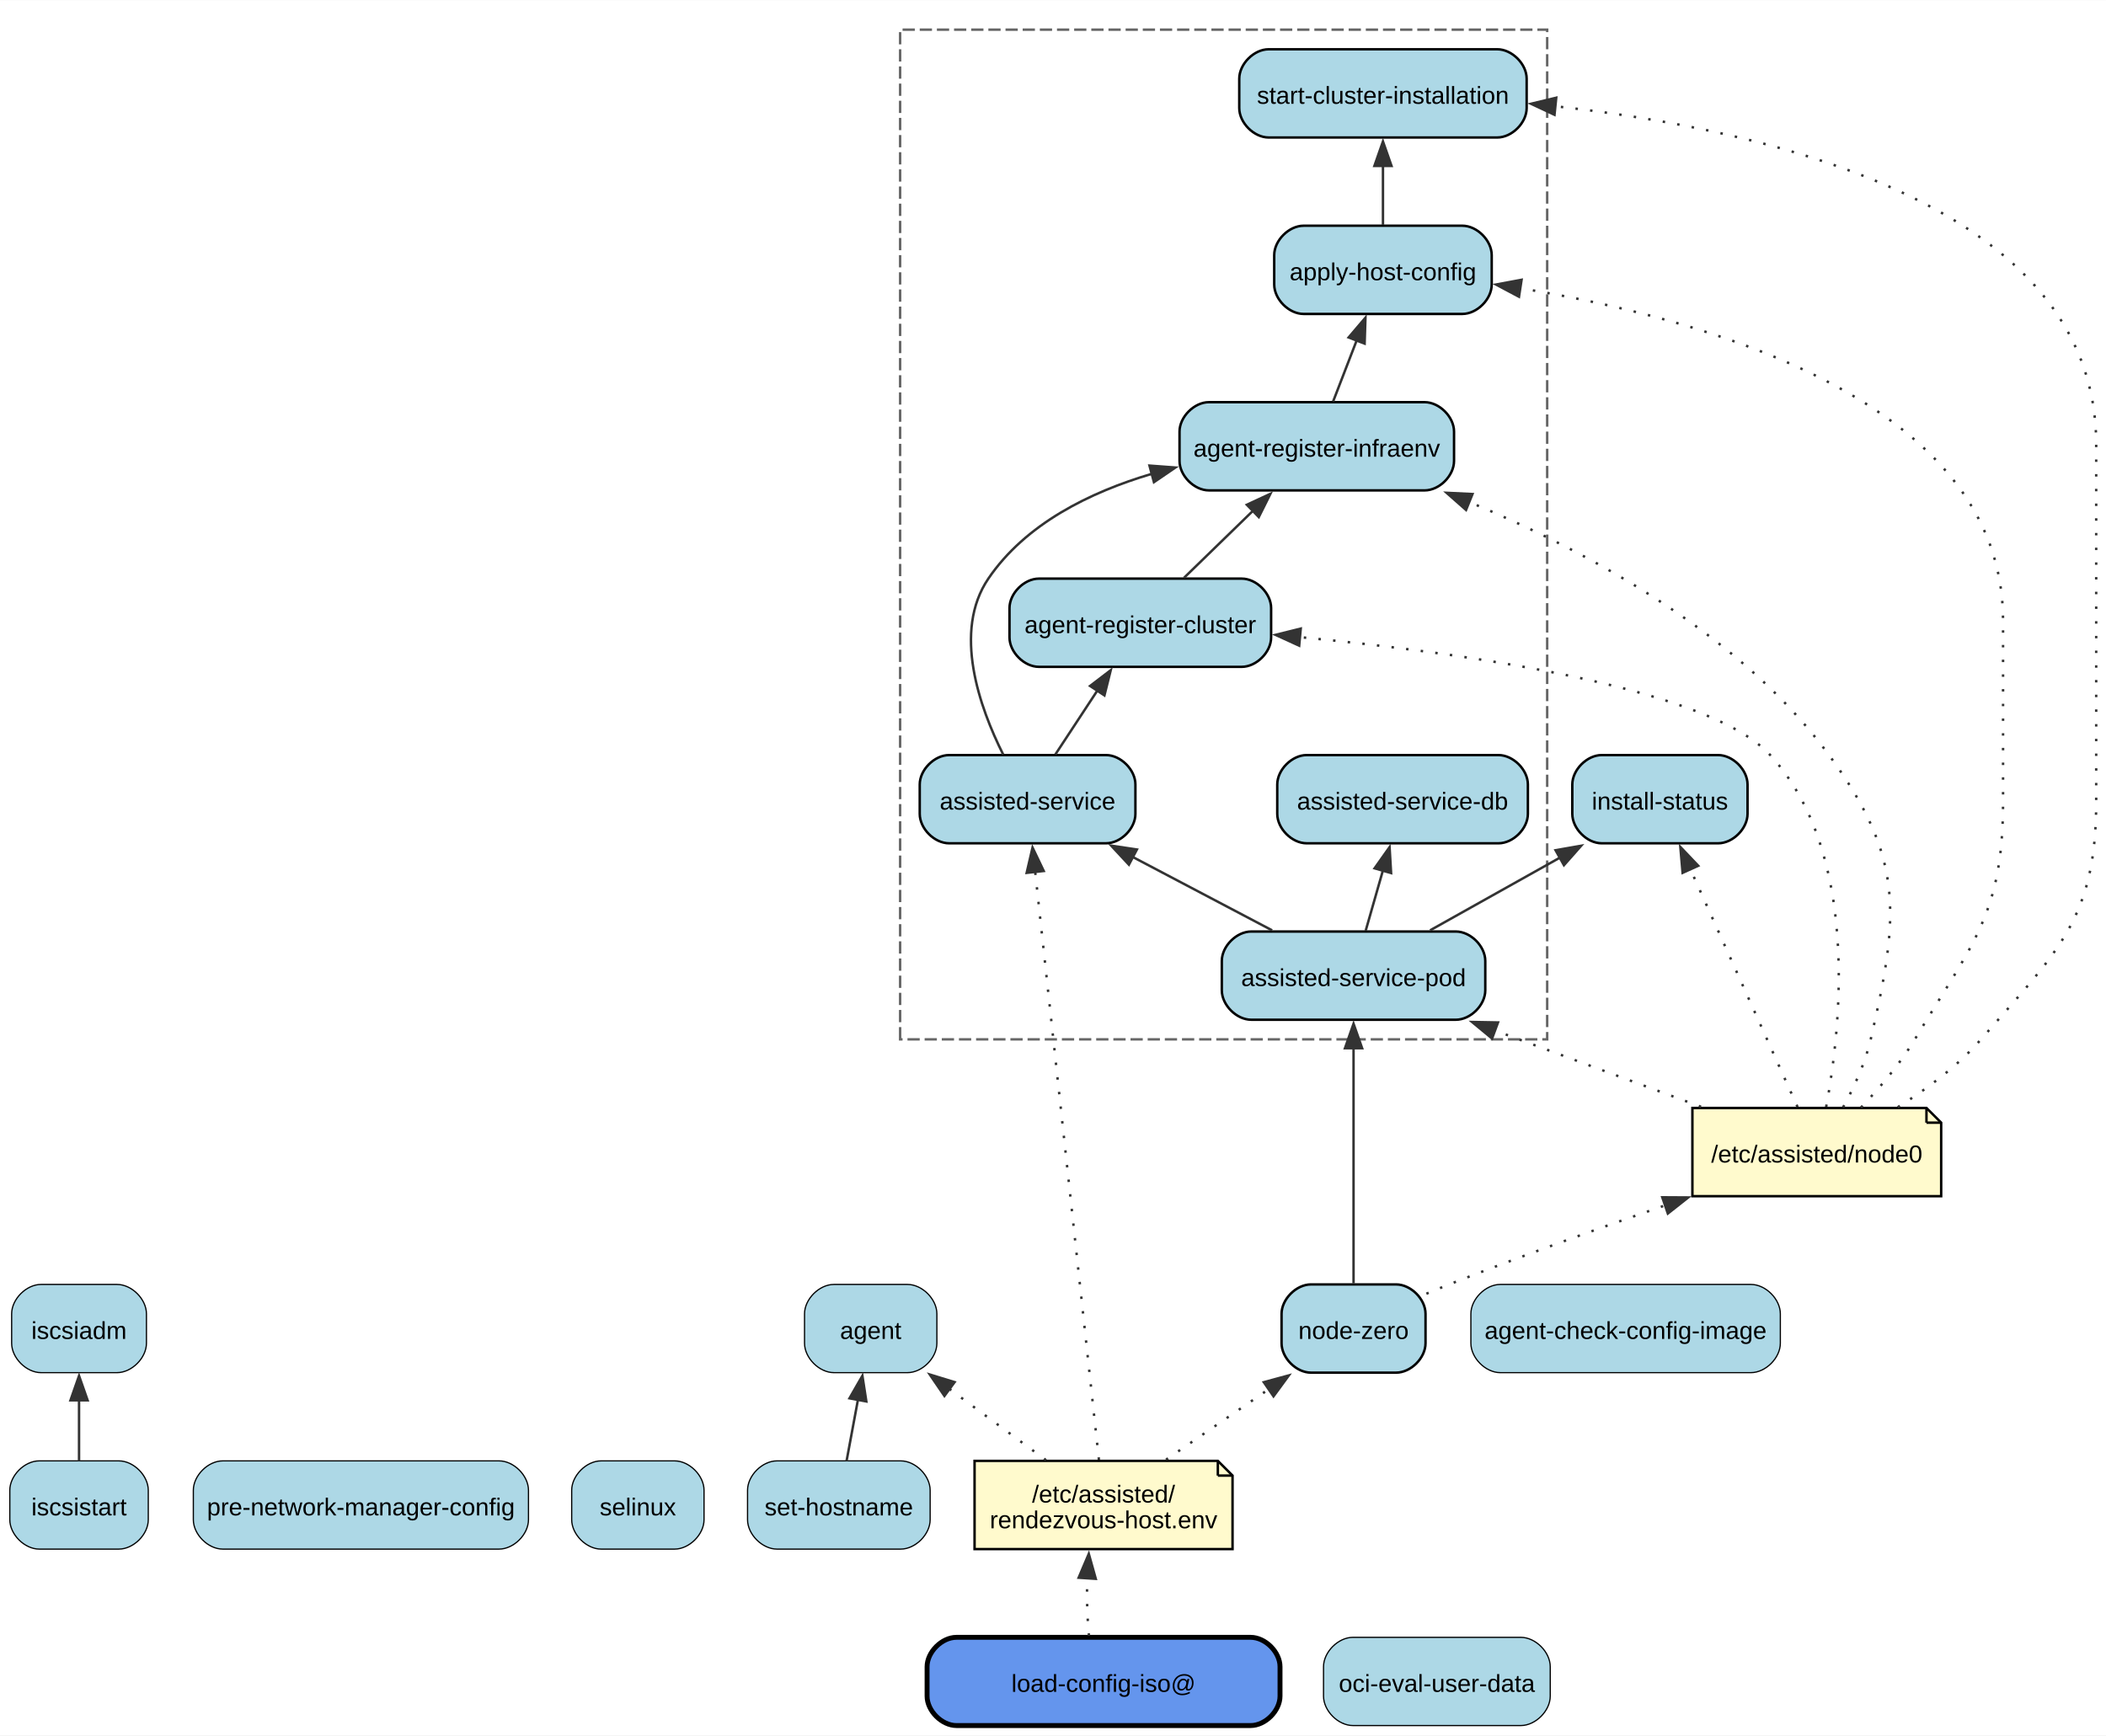
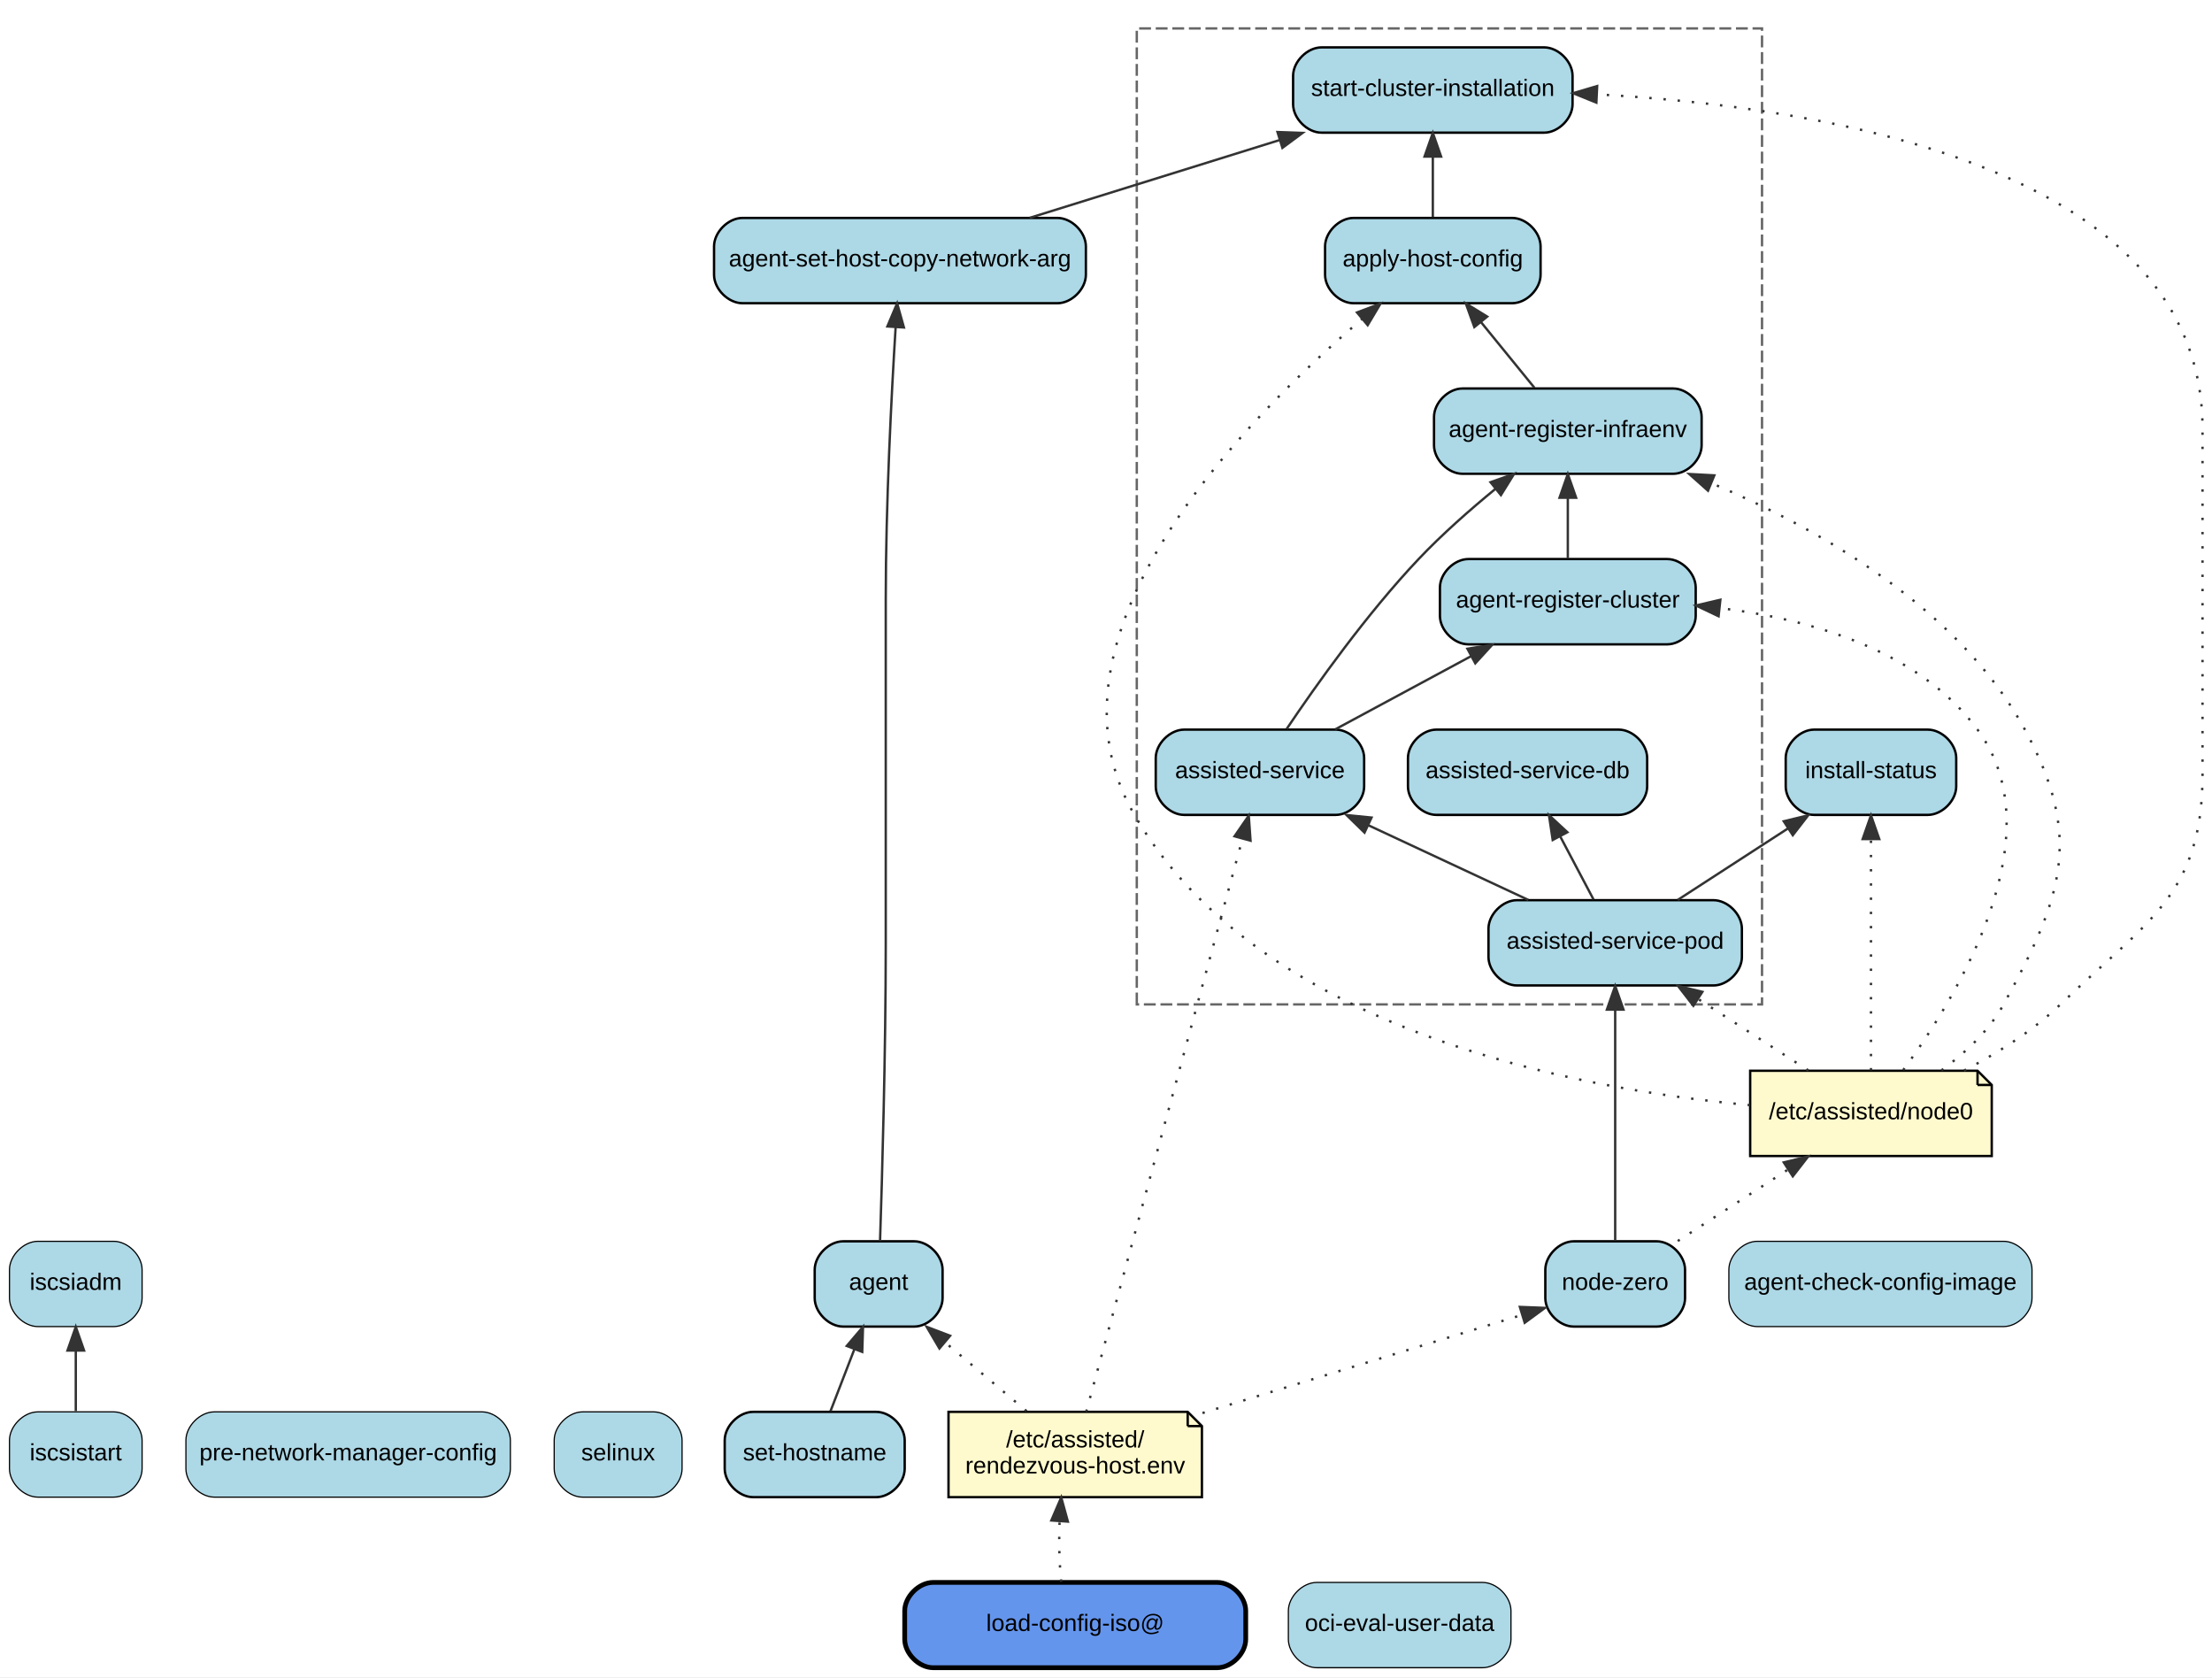
- <svg xmlns="http://www.w3.org/2000/svg" width="859pt" height="708pt" viewBox="0.00 0.00 859.25 708.00">
+ <svg xmlns="http://www.w3.org/2000/svg" width="934pt" height="708pt" viewBox="0.00 0.00 934.00 708.00">
  <g id="graph0" class="graph" transform="scale(1 1) rotate(0) translate(4 704)">
-     <polygon fill="white" stroke="none" points="-4,4 -4,-704 855.25,-704 855.25,4 -4,4" />
+     <polygon fill="white" stroke="transparent" points="-4,4 -4,-704 930,-704 930,4 -4,4" />
    <g id="clust2" class="cluster">
-       <polygon fill="none" stroke="#666666" stroke-dasharray="5,2" points="363.25,-280 363.25,-692 627.25,-692 627.25,-280 363.25,-280" />
+       <polygon fill="none" stroke="#666666" stroke-dasharray="5,2" points="476,-280 476,-692 740,-692 740,-280 476,-280" />
    </g>
    <g id="node1" class="node">
-       <path fill="#add8e6" stroke="black" stroke-width="0.5" d="M43.75,-180C43.75,-180 12.75,-180 12.75,-180 6.75,-180 0.75,-174 0.75,-168 0.75,-168 0.75,-156 0.75,-156 0.75,-150 6.75,-144 12.75,-144 12.75,-144 43.75,-144 43.75,-144 49.75,-144 55.75,-150 55.75,-156 55.75,-156 55.75,-168 55.75,-168 55.75,-174 49.75,-180 43.75,-180" />
-       <text text-anchor="middle" x="28.25" y="-157.75" font-family="Arial" font-size="10.00">iscsiadm</text>
+       <path fill="#add8e6" stroke="black" stroke-width="0.5" d="M44,-180C44,-180 12,-180 12,-180 6,-180 0,-174 0,-168 0,-168 0,-156 0,-156 0,-150 6,-144 12,-144 12,-144 44,-144 44,-144 50,-144 56,-150 56,-156 56,-156 56,-168 56,-168 56,-174 50,-180 44,-180" />
+       <text text-anchor="middle" x="28" y="-159.5" font-family="Arial" font-size="10.00">iscsiadm</text>
    </g>
    <g id="node2" class="node">
-       <path fill="#add8e6" stroke="black" stroke-width="0.5" d="M44.5,-108C44.5,-108 12,-108 12,-108 6,-108 0,-102 0,-96 0,-96 0,-84 0,-84 0,-78 6,-72 12,-72 12,-72 44.5,-72 44.5,-72 50.5,-72 56.5,-78 56.5,-84 56.5,-84 56.5,-96 56.5,-96 56.5,-102 50.5,-108 44.5,-108" />
-       <text text-anchor="middle" x="28.25" y="-85.75" font-family="Arial" font-size="10.00">iscsistart</text>
+       <path fill="#add8e6" stroke="black" stroke-width="0.5" d="M44,-108C44,-108 12,-108 12,-108 6,-108 0,-102 0,-96 0,-96 0,-84 0,-84 0,-78 6,-72 12,-72 12,-72 44,-72 44,-72 50,-72 56,-78 56,-84 56,-84 56,-96 56,-96 56,-102 50,-108 44,-108" />
+       <text text-anchor="middle" x="28" y="-87.5" font-family="Arial" font-size="10.00">iscsistart</text>
+     </g>
+     <g id="edge24" class="edge">
+       <path fill="none" stroke="#333333" d="M28,-108.3C28,-116.02 28,-125.29 28,-133.89" />
+       <polygon fill="#333333" stroke="#333333" points="24.5,-133.9 28,-143.9 31.5,-133.9 24.5,-133.9" />
+     </g>
+     <g id="node3" class="node">
+       <path fill="#add8e6" stroke="black" stroke-width="0.5" d="M199.5,-108C199.5,-108 86.5,-108 86.5,-108 80.5,-108 74.5,-102 74.5,-96 74.5,-96 74.5,-84 74.5,-84 74.5,-78 80.5,-72 86.5,-72 86.5,-72 199.5,-72 199.5,-72 205.5,-72 211.5,-78 211.5,-84 211.5,-84 211.5,-96 211.5,-96 211.5,-102 205.5,-108 199.5,-108" />
+       <text text-anchor="middle" x="143" y="-87.5" font-family="Arial" font-size="10.00">pre-network-manager-config</text>
+     </g>
+     <g id="node4" class="node">
+       <path fill="#add8e6" stroke="black" stroke-width="0.5" d="M272,-108C272,-108 242,-108 242,-108 236,-108 230,-102 230,-96 230,-96 230,-84 230,-84 230,-78 236,-72 242,-72 242,-72 272,-72 272,-72 278,-72 284,-78 284,-84 284,-84 284,-96 284,-96 284,-102 278,-108 272,-108" />
+       <text text-anchor="middle" x="257" y="-87.5" font-family="Arial" font-size="10.00">selinux</text>
+     </g>
+     <g id="node5" class="node">
+       <path fill="#add8e6" stroke="black" d="M366,-108C366,-108 314,-108 314,-108 308,-108 302,-102 302,-96 302,-96 302,-84 302,-84 302,-78 308,-72 314,-72 314,-72 366,-72 366,-72 372,-72 378,-78 378,-84 378,-84 378,-96 378,-96 378,-102 372,-108 366,-108" />
+       <text text-anchor="middle" x="340" y="-87.5" font-family="Arial" font-size="10.00">set-hostname</text>
+     </g>
+     <g id="node10" class="node">
+       <path fill="#add8e6" stroke="black" d="M382,-180C382,-180 352,-180 352,-180 346,-180 340,-174 340,-168 340,-168 340,-156 340,-156 340,-150 346,-144 352,-144 352,-144 382,-144 382,-144 388,-144 394,-150 394,-156 394,-156 394,-168 394,-168 394,-174 388,-180 382,-180" />
+       <text text-anchor="middle" x="367" y="-159.5" font-family="Arial" font-size="10.00">agent</text>
+     </g>
+     <g id="edge15" class="edge">
+       <path fill="none" stroke="#333333" d="M346.67,-108.3C349.71,-116.19 353.38,-125.7 356.76,-134.45" />
+       <polygon fill="#333333" stroke="#333333" points="353.54,-135.83 360.4,-143.9 360.07,-133.31 353.54,-135.83" />
+     </g>
+     <g id="node6" class="node">
+       <polygon fill="#fffacd" stroke="black" points="831,-252 735,-252 735,-216 837,-216 837,-246 831,-252" />
+       <polyline fill="none" stroke="black" points="831,-252 831,-246 " />
+       <polyline fill="none" stroke="black" points="837,-246 831,-246 " />
+       <text text-anchor="middle" x="786" y="-231.5" font-family="Arial" font-size="10.00">/etc/assisted/node0</text>
+     </g>
+     <g id="node11" class="node">
+       <path fill="#add8e6" stroke="black" d="M810,-396C810,-396 762,-396 762,-396 756,-396 750,-390 750,-384 750,-384 750,-372 750,-372 750,-366 756,-360 762,-360 762,-360 810,-360 810,-360 816,-360 822,-366 822,-372 822,-372 822,-384 822,-384 822,-390 816,-396 810,-396" />
+       <text text-anchor="middle" x="786" y="-375.5" font-family="Arial" font-size="10.00">install-status</text>
+     </g>
+     <g id="edge23" class="edge">
+       <path fill="none" stroke="#333333" stroke-dasharray="1,5" d="M786,-252.13C786,-276.33 786,-320.79 786,-349.61" />
+       <polygon fill="#333333" stroke="#333333" points="782.5,-349.81 786,-359.81 789.5,-349.81 782.5,-349.81" />
+     </g>
+     <g id="node15" class="node">
+       <path fill="#add8e6" stroke="black" d="M719.5,-324C719.5,-324 636.5,-324 636.5,-324 630.5,-324 624.5,-318 624.5,-312 624.5,-312 624.5,-300 624.5,-300 624.5,-294 630.5,-288 636.5,-288 636.5,-288 719.5,-288 719.5,-288 725.5,-288 731.5,-294 731.5,-300 731.5,-300 731.5,-312 731.5,-312 731.5,-318 725.5,-324 719.5,-324" />
+       <text text-anchor="middle" x="678" y="-303.5" font-family="Arial" font-size="10.00">assisted-service-pod</text>
+     </g>
+     <g id="edge21" class="edge">
+       <path fill="none" stroke="#333333" stroke-dasharray="1,5" d="M759.58,-252.12C745.59,-261.19 728.22,-272.45 713.11,-282.24" />
+       <polygon fill="#333333" stroke="#333333" points="711.01,-279.43 704.52,-287.81 714.82,-285.31 711.01,-279.43" />
+     </g>
+     <g id="node16" class="node">
+       <path fill="#add8e6" stroke="black" d="M700,-468C700,-468 616,-468 616,-468 610,-468 604,-462 604,-456 604,-456 604,-444 604,-444 604,-438 610,-432 616,-432 616,-432 700,-432 700,-432 706,-432 712,-438 712,-444 712,-444 712,-456 712,-456 712,-462 706,-468 700,-468" />
+       <text text-anchor="middle" x="658" y="-447.5" font-family="Arial" font-size="10.00">agent-register-cluster</text>
+     </g>
+     <g id="edge9" class="edge">
+       <path fill="none" stroke="#333333" stroke-dasharray="1,5" d="M799.6,-252.25C822.69,-283.75 863.96,-351.43 831,-396 806.14,-429.62 760.36,-442.61 722.14,-447.33" />
+       <polygon fill="#333333" stroke="#333333" points="721.66,-443.86 712.09,-448.4 722.41,-450.82 721.66,-443.86" />
+     </g>
+     <g id="node17" class="node">
+       <path fill="#add8e6" stroke="black" d="M702.5,-540C702.5,-540 613.5,-540 613.5,-540 607.5,-540 601.5,-534 601.5,-528 601.5,-528 601.5,-516 601.5,-516 601.5,-510 607.5,-504 613.5,-504 613.5,-504 702.5,-504 702.5,-504 708.5,-504 714.5,-510 714.5,-516 714.5,-516 714.5,-528 714.5,-528 714.5,-534 708.5,-540 702.5,-540" />
+       <text text-anchor="middle" x="658" y="-519.5" font-family="Arial" font-size="10.00">agent-register-infraenv</text>
+     </g>
+     <g id="edge12" class="edge">
+       <path fill="none" stroke="#333333" stroke-dasharray="1,5" d="M815.76,-252.16C825.73,-259.45 835.87,-268.85 842,-280 866.93,-325.31 875.7,-350.57 851,-396 823.14,-447.24 764.21,-480.71 718.76,-500" />
+       <polygon fill="#333333" stroke="#333333" points="717.19,-496.86 709.28,-503.9 719.86,-503.33 717.19,-496.86" />
+     </g>
+     <g id="node18" class="node">
+       <path fill="#add8e6" stroke="black" d="M634.5,-612C634.5,-612 567.5,-612 567.5,-612 561.5,-612 555.5,-606 555.5,-600 555.5,-600 555.5,-588 555.5,-588 555.5,-582 561.5,-576 567.5,-576 567.5,-576 634.5,-576 634.5,-576 640.5,-576 646.5,-582 646.5,-588 646.5,-588 646.5,-600 646.5,-600 646.5,-606 640.5,-612 634.5,-612" />
+       <text text-anchor="middle" x="601" y="-591.5" font-family="Arial" font-size="10.00">apply-host-config</text>
+     </g>
+     <g id="edge17" class="edge">
+       <path fill="none" stroke="#333333" stroke-dasharray="1,5" d="M734.9,-237.49C661.16,-244.25 527.93,-269.11 475,-360 431.15,-435.29 521.21,-526.75 571,-569.21" />
+       <polygon fill="#333333" stroke="#333333" points="568.99,-572.1 578.91,-575.84 573.49,-566.73 568.99,-572.1" />
+     </g>
+     <g id="node21" class="node">
+       <path fill="#add8e6" stroke="black" d="M648,-684C648,-684 554,-684 554,-684 548,-684 542,-678 542,-672 542,-672 542,-660 542,-660 542,-654 548,-648 554,-648 554,-648 648,-648 648,-648 654,-648 660,-654 660,-660 660,-660 660,-672 660,-672 660,-678 654,-684 648,-684" />
+       <text text-anchor="middle" x="601" y="-663.5" font-family="Arial" font-size="10.00">start-cluster-installation</text>
+     </g>
+     <g id="edge26" class="edge">
+       <path fill="none" stroke="#333333" stroke-dasharray="1,5" d="M825.29,-252.05C839.19,-259.32 854.27,-268.75 866,-280 902.58,-315.09 926,-326.31 926,-377 926,-377 926,-377 926,-523 926,-633.65 765.86,-658.93 670.4,-664.16" />
+       <polygon fill="#333333" stroke="#333333" points="670.05,-660.68 660.23,-664.66 670.39,-667.67 670.05,-660.68" />
+     </g>
+     <g id="node7" class="node">
+       <polygon fill="#fffacd" stroke="black" points="497.5,-108 396.5,-108 396.5,-72 503.5,-72 503.5,-102 497.5,-108" />
+       <polyline fill="none" stroke="black" points="497.5,-108 497.5,-102 " />
+       <polyline fill="none" stroke="black" points="503.5,-102 497.5,-102 " />
+       <text text-anchor="middle" x="450" y="-93" font-family="Arial" font-size="10.00">/etc/assisted/</text>
+       <text text-anchor="middle" x="450" y="-82" font-family="Arial" font-size="10.00">rendezvous-host.env</text>
+     </g>
+     <g id="edge4" class="edge">
+       <path fill="none" stroke="#333333" stroke-dasharray="1,5" d="M429.48,-108.3C419.13,-117.03 406.41,-127.76 395.16,-137.25" />
+       <polygon fill="#333333" stroke="#333333" points="392.67,-134.77 387.28,-143.9 397.18,-140.12 392.67,-134.77" />
+     </g>
+     <g id="node13" class="node">
+       <path fill="#add8e6" stroke="black" d="M695.5,-180C695.5,-180 660.5,-180 660.5,-180 654.5,-180 648.5,-174 648.5,-168 648.5,-168 648.5,-156 648.5,-156 648.5,-150 654.5,-144 660.5,-144 660.5,-144 695.5,-144 695.5,-144 701.5,-144 707.5,-150 707.5,-156 707.5,-156 707.5,-168 707.5,-168 707.5,-174 701.5,-180 695.5,-180" />
+       <text text-anchor="middle" x="678" y="-159.5" font-family="Arial" font-size="10.00">node-zero</text>
+     </g>
+     <g id="edge6" class="edge">
+       <path fill="none" stroke="#333333" stroke-dasharray="1,5" d="M503.74,-107.5C545.02,-120.17 601.09,-137.39 638.35,-148.83" />
+       <polygon fill="#333333" stroke="#333333" points="637.75,-152.3 648.34,-151.89 639.8,-145.61 637.75,-152.3" />
+     </g>
+     <g id="node20" class="node">
+       <path fill="#add8e6" stroke="black" d="M560,-396C560,-396 496,-396 496,-396 490,-396 484,-390 484,-384 484,-384 484,-372 484,-372 484,-366 490,-360 496,-360 496,-360 560,-360 560,-360 566,-360 572,-366 572,-372 572,-372 572,-384 572,-384 572,-390 566,-396 560,-396" />
+       <text text-anchor="middle" x="528" y="-375.5" font-family="Arial" font-size="10.00">assisted-service</text>
+     </g>
+     <g id="edge5" class="edge">
+       <path fill="none" stroke="#333333" stroke-dasharray="1,5" d="M454.65,-108.03C467.67,-155.81 504.65,-291.38 520.56,-349.73" />
+       <polygon fill="#333333" stroke="#333333" points="517.27,-350.97 523.28,-359.69 524.03,-349.12 517.27,-350.97" />
+     </g>
+     <g id="node8" class="node">
+       <path fill="#add8e6" stroke="black" stroke-width="0.5" d="M842,-180C842,-180 738,-180 738,-180 732,-180 726,-174 726,-168 726,-168 726,-156 726,-156 726,-150 732,-144 738,-144 738,-144 842,-144 842,-144 848,-144 854,-150 854,-156 854,-156 854,-168 854,-168 854,-174 848,-180 842,-180" />
+       <text text-anchor="middle" x="790" y="-159.5" font-family="Arial" font-size="10.00">agent-check-config-image</text>
+     </g>
+     <g id="node9" class="node">
+       <path fill="#add8e6" stroke="black" d="M442.5,-612C442.5,-612 309.5,-612 309.5,-612 303.5,-612 297.5,-606 297.5,-600 297.5,-600 297.5,-588 297.5,-588 297.5,-582 303.5,-576 309.5,-576 309.5,-576 442.5,-576 442.5,-576 448.5,-576 454.5,-582 454.5,-588 454.5,-588 454.5,-600 454.5,-600 454.5,-606 448.5,-612 442.5,-612" />
+       <text text-anchor="middle" x="376" y="-591.5" font-family="Arial" font-size="10.00">agent-set-host-copy-network-arg</text>
+     </g>
+     <g id="edge14" class="edge">
+       <path fill="none" stroke="#333333" d="M430.75,-612.03C462.6,-621.94 502.92,-634.49 536.33,-644.88" />
+       <polygon fill="#333333" stroke="#333333" points="535.41,-648.26 546,-647.89 537.49,-641.58 535.41,-648.26" />
+     </g>
+     <g id="edge13" class="edge">
+       <path fill="none" stroke="#333333" d="M367.59,-180.05C368.47,-206.7 370,-259.88 370,-305 370,-305 370,-305 370,-451 370,-491.04 372.41,-537.37 374.18,-565.93" />
+       <polygon fill="#333333" stroke="#333333" points="370.69,-566.2 374.81,-575.96 377.67,-565.76 370.69,-566.2" />
+     </g>
+     <g id="node12" class="node">
+       <path fill="#6495ed" stroke="black" stroke-width="2" d="M510,-36C510,-36 390,-36 390,-36 384,-36 378,-30 378,-24 378,-24 378,-12 378,-12 378,-6 384,0 390,0 390,0 510,0 510,0 516,0 522,-6 522,-12 522,-12 522,-24 522,-24 522,-30 516,-36 510,-36" />
+       <text text-anchor="middle" x="450" y="-15.5" font-family="Arial" font-size="10.00">load-config-iso@</text>
+     </g>
+     <g id="edge3" class="edge">
+       <path fill="none" stroke="#333333" stroke-dasharray="1,5" d="M444.08,-36.3C443.29,-44.02 443.06,-53.29 443.4,-61.89" />
+       <polygon fill="#333333" stroke="#333333" points="439.92,-62.16 444.1,-71.9 446.9,-61.68 439.92,-62.16" />
+     </g>
+     <g id="edge7" class="edge">
+       <path fill="none" stroke="#333333" stroke-dasharray="1,5" d="M704.42,-180.12C718.41,-189.19 735.78,-200.45 750.89,-210.24" />
+       <polygon fill="#333333" stroke="#333333" points="749.18,-213.31 759.48,-215.81 752.99,-207.43 749.18,-213.31" />
+     </g>
+     <g id="edge19" class="edge">
+       <path fill="none" stroke="#333333" d="M678,-180.13C678,-204.33 678,-248.79 678,-277.61" />
+       <polygon fill="#333333" stroke="#333333" points="674.5,-277.81 678,-287.81 681.5,-277.81 674.5,-277.81" />
+     </g>
+     <g id="node14" class="node">
+       <path fill="#add8e6" stroke="black" stroke-width="0.5" d="M622,-36C622,-36 552,-36 552,-36 546,-36 540,-30 540,-24 540,-24 540,-12 540,-12 540,-6 546,0 552,0 552,0 622,0 622,0 628,0 634,-6 634,-12 634,-12 634,-24 634,-24 634,-30 628,-36 622,-36" />
+       <text text-anchor="middle" x="587" y="-15.5" font-family="Arial" font-size="10.00">oci-eval-user-data</text>
    </g>
    <g id="edge22" class="edge">
-       <path fill="none" stroke="#333333" d="M28.25,-107.95C28.25,-115.43 28.25,-124.42 28.25,-132.86" />
-       <polygon fill="#333333" stroke="#333333" points="24.75,-132.7 28.25,-142.7 31.75,-132.7 24.75,-132.7" />
-     </g>
-     <g id="node3" class="node">
-       <path fill="#add8e6" stroke="black" stroke-width="0.5" d="M199.62,-108C199.62,-108 86.87,-108 86.87,-108 80.88,-108 74.88,-102 74.88,-96 74.88,-96 74.88,-84 74.88,-84 74.88,-78 80.88,-72 86.88,-72 86.88,-72 199.62,-72 199.62,-72 205.62,-72 211.62,-78 211.62,-84 211.62,-84 211.62,-96 211.62,-96 211.62,-102 205.62,-108 199.62,-108" />
-       <text text-anchor="middle" x="143.25" y="-85.75" font-family="Arial" font-size="10.00">pre-network-manager-config</text>
-     </g>
-     <g id="node4" class="node">
-       <path fill="#add8e6" stroke="black" stroke-width="0.5" d="M271.25,-108C271.25,-108 241.25,-108 241.25,-108 235.25,-108 229.25,-102 229.25,-96 229.25,-96 229.25,-84 229.25,-84 229.25,-78 235.25,-72 241.25,-72 241.25,-72 271.25,-72 271.25,-72 277.25,-72 283.25,-78 283.25,-84 283.25,-84 283.25,-96 283.25,-96 283.25,-102 277.25,-108 271.25,-108" />
-       <text text-anchor="middle" x="256.25" y="-85.75" font-family="Arial" font-size="10.00">selinux</text>
-     </g>
-     <g id="node5" class="node">
-       <path fill="#add8e6" stroke="black" stroke-width="0.5" d="M363.5,-108C363.5,-108 313,-108 313,-108 307,-108 301,-102 301,-96 301,-96 301,-84 301,-84 301,-78 307,-72 313,-72 313,-72 363.5,-72 363.5,-72 369.5,-72 375.5,-78 375.5,-84 375.5,-84 375.5,-96 375.5,-96 375.5,-102 369.5,-108 363.5,-108" />
-       <text text-anchor="middle" x="338.25" y="-85.75" font-family="Arial" font-size="10.00">set-hostname</text>
-     </g>
-     <g id="node9" class="node">
-       <path fill="#add8e6" stroke="black" stroke-width="0.5" d="M366.25,-180C366.25,-180 336.25,-180 336.25,-180 330.25,-180 324.25,-174 324.25,-168 324.25,-168 324.25,-156 324.25,-156 324.25,-150 330.25,-144 336.25,-144 336.25,-144 366.25,-144 366.25,-144 372.25,-144 378.25,-150 378.25,-156 378.25,-156 378.25,-168 378.25,-168 378.25,-174 372.25,-180 366.25,-180" />
-       <text text-anchor="middle" x="351.25" y="-157.75" font-family="Arial" font-size="10.00">agent</text>
-     </g>
-     <g id="edge13" class="edge">
-       <path fill="none" stroke="#333333" d="M341.4,-107.95C342.8,-115.51 344.5,-124.63 346.08,-133.15" />
-       <polygon fill="#333333" stroke="#333333" points="342.59,-133.53 347.86,-142.72 349.47,-132.25 342.59,-133.53" />
-     </g>
-     <g id="node6" class="node">
-       <polygon fill="#fffacd" stroke="black" points="782,-252 686.5,-252 686.5,-216 788,-216 788,-246 782,-252" />
-       <polyline fill="none" stroke="black" points="782,-252 782,-246" />
-       <polyline fill="none" stroke="black" points="788,-246 782,-246" />
-       <text text-anchor="middle" x="737.25" y="-229.75" font-family="Arial" font-size="10.00">/etc/assisted/node0</text>
-     </g>
-     <g id="node10" class="node">
-       <path fill="#add8e6" stroke="black" d="M697,-396C697,-396 649.5,-396 649.5,-396 643.5,-396 637.5,-390 637.5,-384 637.5,-384 637.5,-372 637.5,-372 637.5,-366 643.5,-360 649.5,-360 649.5,-360 697,-360 697,-360 703,-360 709,-366 709,-372 709,-372 709,-384 709,-384 709,-390 703,-396 697,-396" />
-       <text text-anchor="middle" x="673.25" y="-373.75" font-family="Arial" font-size="10.00">install-status</text>
-     </g>
-     <g id="edge21" class="edge">
-       <path fill="none" stroke="#333333" stroke-dasharray="1,5" d="M729.4,-252.41C718.45,-276.71 698.48,-321.03 685.54,-349.73" />
-       <polygon fill="#333333" stroke="#333333" points="682.5,-347.95 681.58,-358.51 688.88,-350.83 682.5,-347.95" />
-     </g>
-     <g id="node14" class="node">
-       <path fill="#add8e6" stroke="black" d="M590,-324C590,-324 506.5,-324 506.5,-324 500.5,-324 494.5,-318 494.5,-312 494.5,-312 494.5,-300 494.5,-300 494.5,-294 500.5,-288 506.5,-288 506.5,-288 590,-288 590,-288 596,-288 602,-294 602,-300 602,-300 602,-312 602,-312 602,-318 596,-324 590,-324" />
-       <text text-anchor="middle" x="548.25" y="-301.75" font-family="Arial" font-size="10.00">assisted-service-pod</text>
-     </g>
-     <g id="edge19" class="edge">
-       <path fill="none" stroke="#333333" stroke-dasharray="1,5" d="M690.04,-252.48C664.47,-261.96 632.66,-273.74 605.65,-283.74" />
-       <polygon fill="#333333" stroke="#333333" points="604.76,-280.34 596.6,-287.09 607.19,-286.9 604.76,-280.34" />
-     </g>
-     <g id="node15" class="node">
-       <path fill="#add8e6" stroke="black" d="M502.62,-468C502.62,-468 419.88,-468 419.88,-468 413.88,-468 407.88,-462 407.88,-456 407.88,-456 407.88,-444 407.88,-444 407.88,-438 413.88,-432 419.88,-432 419.88,-432 502.62,-432 502.62,-432 508.62,-432 514.62,-438 514.62,-444 514.62,-444 514.62,-456 514.62,-456 514.62,-462 508.62,-468 502.62,-468" />
-       <text text-anchor="middle" x="461.25" y="-445.75" font-family="Arial" font-size="10.00">agent-register-cluster</text>
-     </g>
-     <g id="edge9" class="edge">
-       <path fill="none" stroke="#333333" stroke-dasharray="1,5" d="M741.08,-252.43C747.17,-285.16 754.88,-356.08 718.25,-396 692.88,-423.65 593.76,-437.66 526.3,-444.13" />
-       <polygon fill="#333333" stroke="#333333" points="526.07,-440.64 516.43,-445.05 526.71,-447.61 526.07,-440.64" />
-     </g>
-     <g id="node16" class="node">
-       <path fill="#add8e6" stroke="black" d="M577.25,-540C577.25,-540 489.25,-540 489.25,-540 483.25,-540 477.25,-534 477.25,-528 477.25,-528 477.25,-516 477.25,-516 477.25,-510 483.25,-504 489.25,-504 489.25,-504 577.25,-504 577.25,-504 583.25,-504 589.25,-510 589.25,-516 589.25,-516 589.25,-528 589.25,-528 589.25,-534 583.25,-540 577.25,-540" />
-       <text text-anchor="middle" x="533.25" y="-517.75" font-family="Arial" font-size="10.00">agent-register-infraenv</text>
-     </g>
-     <g id="edge12" class="edge">
-       <path fill="none" stroke="#333333" stroke-dasharray="1,5" d="M747.98,-252.26C752.41,-260.36 757.02,-270.34 759.25,-280 771,-330.77 773.02,-353.95 742.25,-396 705.69,-445.96 642.57,-479.66 595.25,-499.36" />
-       <polygon fill="#333333" stroke="#333333" points="594.15,-496.02 586.2,-503.02 596.78,-502.51 594.15,-496.02" />
-     </g>
-     <g id="node17" class="node">
-       <path fill="#add8e6" stroke="black" d="M592.62,-612C592.62,-612 527.88,-612 527.88,-612 521.88,-612 515.88,-606 515.88,-600 515.88,-600 515.88,-588 515.88,-588 515.88,-582 521.88,-576 527.88,-576 527.88,-576 592.62,-576 592.62,-576 598.62,-576 604.62,-582 604.62,-588 604.62,-588 604.62,-600 604.62,-600 604.62,-606 598.62,-612 592.62,-612" />
-       <text text-anchor="middle" x="560.25" y="-589.75" font-family="Arial" font-size="10.00">apply-host-config</text>
-     </g>
-     <g id="edge15" class="edge">
-       <path fill="none" stroke="#333333" stroke-dasharray="1,5" d="M755.26,-252.17C762.81,-260.1 771.22,-269.96 777.25,-280 800.93,-319.42 813.25,-331.02 813.25,-377 813.25,-377 813.25,-377 813.25,-451 813.25,-540.83 690.46,-574.42 615.97,-586.53" />
-       <polygon fill="#333333" stroke="#333333" points="615.75,-583.02 606.39,-588 616.81,-589.94 615.75,-583.02" />
-     </g>
-     <g id="node20" class="node">
-       <path fill="#add8e6" stroke="black" d="M606.88,-684C606.88,-684 513.62,-684 513.62,-684 507.62,-684 501.62,-678 501.62,-672 501.62,-672 501.62,-660 501.62,-660 501.62,-654 507.62,-648 513.62,-648 513.62,-648 606.88,-648 606.88,-648 612.88,-648 618.88,-654 618.88,-660 618.88,-660 618.88,-672 618.88,-672 618.88,-678 612.88,-684 606.88,-684" />
-       <text text-anchor="middle" x="560.25" y="-661.75" font-family="Arial" font-size="10.00">start-cluster-installation</text>
-     </g>
-     <g id="edge24" class="edge">
-       <path fill="none" stroke="#333333" stroke-dasharray="1,5" d="M770.3,-252.33C782.09,-259.69 794.78,-269.1 804.25,-280 835.67,-316.16 851.25,-329.09 851.25,-377 851.25,-377 851.25,-377 851.25,-523 851.25,-620.91 716.54,-651.33 630.43,-660.76" />
-       <polygon fill="#333333" stroke="#333333" points="630.24,-657.26 620.64,-661.76 630.95,-664.23 630.24,-657.26" />
-     </g>
-     <g id="node7" class="node">
-       <polygon fill="#fffacd" stroke="black" points="492.88,-108 393.62,-108 393.62,-72 498.88,-72 498.88,-102 492.88,-108" />
-       <polyline fill="none" stroke="black" points="492.88,-108 492.88,-102" />
-       <polyline fill="none" stroke="black" points="498.88,-102 492.88,-102" />
-       <text text-anchor="middle" x="446.25" y="-91" font-family="Arial" font-size="10.00">/etc/assisted/</text>
-       <text text-anchor="middle" x="446.25" y="-80.5" font-family="Arial" font-size="10.00">rendezvous-host.env</text>
-     </g>
-     <g id="edge4" class="edge">
-       <path fill="none" stroke="#333333" stroke-dasharray="1,5" d="M422.77,-108.3C410.83,-117.1 396.14,-127.92 383.19,-137.46" />
-       <polygon fill="#333333" stroke="#333333" points="381.33,-134.49 375.35,-143.24 385.48,-140.13 381.33,-134.49" />
-     </g>
-     <g id="node12" class="node">
-       <path fill="#add8e6" stroke="black" d="M565.62,-180C565.62,-180 530.88,-180 530.88,-180 524.88,-180 518.88,-174 518.88,-168 518.88,-168 518.88,-156 518.88,-156 518.88,-150 524.88,-144 530.88,-144 530.88,-144 565.62,-144 565.62,-144 571.62,-144 577.62,-150 577.62,-156 577.62,-156 577.62,-168 577.62,-168 577.62,-174 571.62,-180 565.62,-180" />
-       <text text-anchor="middle" x="548.25" y="-157.75" font-family="Arial" font-size="10.00">node-zero</text>
-     </g>
-     <g id="edge6" class="edge">
-       <path fill="none" stroke="#333333" stroke-dasharray="1,5" d="M471.73,-108.48C484.48,-117.24 500.1,-127.96 513.9,-137.42" />
-       <polygon fill="#333333" stroke="#333333" points="511.63,-140.11 521.85,-142.88 515.59,-134.34 511.63,-140.11" />
+       <path fill="none" stroke="#333333" d="M704.42,-324.12C718.41,-333.19 735.78,-344.45 750.89,-354.24" />
+       <polygon fill="#333333" stroke="#333333" points="749.18,-357.31 759.48,-359.81 752.99,-351.43 749.18,-357.31" />
    </g>
    <g id="node19" class="node">
-       <path fill="#add8e6" stroke="black" d="M447.25,-396C447.25,-396 383.25,-396 383.25,-396 377.25,-396 371.25,-390 371.25,-384 371.25,-384 371.25,-372 371.25,-372 371.25,-366 377.25,-360 383.25,-360 383.25,-360 447.25,-360 447.25,-360 453.25,-360 459.25,-366 459.25,-372 459.25,-372 459.25,-384 459.25,-384 459.25,-390 453.25,-396 447.25,-396" />
-       <text text-anchor="middle" x="415.25" y="-373.75" font-family="Arial" font-size="10.00">assisted-service</text>
+       <path fill="#add8e6" stroke="black" d="M679.5,-396C679.5,-396 602.5,-396 602.5,-396 596.5,-396 590.5,-390 590.5,-384 590.5,-384 590.5,-372 590.5,-372 590.5,-366 596.5,-360 602.5,-360 602.5,-360 679.5,-360 679.5,-360 685.5,-360 691.5,-366 691.5,-372 691.5,-372 691.5,-384 691.5,-384 691.5,-390 685.5,-396 679.5,-396" />
+       <text text-anchor="middle" x="641" y="-375.5" font-family="Arial" font-size="10.00">assisted-service-db</text>
    </g>
-     <g id="edge5" class="edge">
-       <path fill="none" stroke="#333333" stroke-dasharray="1,5" d="M444.36,-108.46C439.18,-156.24 424.74,-289.49 418.35,-348.39" />
-       <polygon fill="#333333" stroke="#333333" points="414.88,-347.94 417.28,-358.26 421.84,-348.7 414.88,-347.94" />
-     </g>
-     <g id="node8" class="node">
-       <path fill="#add8e6" stroke="black" stroke-width="0.5" d="M710.38,-180C710.38,-180 608.12,-180 608.12,-180 602.12,-180 596.12,-174 596.12,-168 596.12,-168 596.12,-156 596.12,-156 596.12,-150 602.12,-144 608.12,-144 608.12,-144 710.38,-144 710.38,-144 716.38,-144 722.38,-150 722.38,-156 722.38,-156 722.38,-168 722.38,-168 722.38,-174 716.38,-180 710.38,-180" />
-       <text text-anchor="middle" x="659.25" y="-157.75" font-family="Arial" font-size="10.00">agent-check-config-image</text>
-     </g>
-     <g id="node11" class="node">
-       <path fill="#6495ed" stroke="black" stroke-width="2" d="M506.25,-36C506.25,-36 386.25,-36 386.25,-36 380.25,-36 374.25,-30 374.25,-24 374.25,-24 374.25,-12 374.25,-12 374.25,-6 380.25,0 386.25,0 386.25,0 506.25,0 506.25,0 512.25,0 518.25,-6 518.25,-12 518.25,-12 518.25,-24 518.25,-24 518.25,-30 512.25,-36 506.25,-36" />
-       <text text-anchor="middle" x="446.25" y="-13.75" font-family="Arial" font-size="10.00">load-config-iso@</text>
-     </g>
-     <g id="edge3" class="edge">
-       <path fill="none" stroke="#333333" stroke-dasharray="1,5" d="M440.3,-36.66C439.58,-43.85 439.34,-52.34 439.6,-60.36" />
-       <polygon fill="#333333" stroke="#333333" points="436.09,-60.32 440.23,-70.07 443.08,-59.87 436.09,-60.32" />
-     </g>
-     <g id="edge7" class="edge">
-       <path fill="none" stroke="#333333" stroke-dasharray="1,5" d="M577.97,-176.21C581.09,-177.52 584.23,-178.81 587.25,-180 616.06,-191.35 648.41,-202.93 675.66,-212.35" />
-       <polygon fill="#333333" stroke="#333333" points="674.21,-215.55 684.8,-215.49 676.48,-208.93 674.21,-215.55" />
-     </g>
-     <g id="edge17" class="edge">
-       <path fill="none" stroke="#333333" d="M548.25,-180.41C548.25,-204.39 548.25,-247.86 548.25,-276.58" />
-       <polygon fill="#333333" stroke="#333333" points="544.75,-276.38 548.25,-286.38 551.75,-276.38 544.75,-276.38" />
-     </g>
-     <g id="node13" class="node">
-       <path fill="#add8e6" stroke="black" stroke-width="0.5" d="M616.5,-36C616.5,-36 548,-36 548,-36 542,-36 536,-30 536,-24 536,-24 536,-12 536,-12 536,-6 542,0 548,0 548,0 616.5,0 616.5,0 622.5,0 628.5,-6 628.5,-12 628.5,-12 628.5,-24 628.5,-24 628.5,-30 622.5,-36 616.5,-36" />
-       <text text-anchor="middle" x="582.25" y="-13.75" font-family="Arial" font-size="10.00">oci-eval-user-data</text>
+     <g id="edge18" class="edge">
+       <path fill="none" stroke="#333333" d="M668.85,-324.3C664.6,-332.36 659.44,-342.11 654.73,-351.02" />
+       <polygon fill="#333333" stroke="#333333" points="651.62,-349.42 650.04,-359.9 657.81,-352.69 651.62,-349.42" />
    </g>
    <g id="edge20" class="edge">
-       <path fill="none" stroke="#333333" d="M579.47,-324.48C595.55,-333.49 615.35,-344.58 632.61,-354.24" />
-       <polygon fill="#333333" stroke="#333333" points="630.67,-357.17 641.11,-359 634.09,-351.06 630.67,-357.17" />
+       <path fill="none" stroke="#333333" d="M641.31,-324.12C620.98,-333.61 595.53,-345.49 573.9,-355.58" />
+       <polygon fill="#333333" stroke="#333333" points="572.16,-352.53 564.57,-359.93 575.12,-358.87 572.16,-352.53" />
    </g>
-     <g id="node18" class="node">
-       <path fill="#add8e6" stroke="black" d="M607.38,-396C607.38,-396 529.12,-396 529.12,-396 523.12,-396 517.12,-390 517.12,-384 517.12,-384 517.12,-372 517.12,-372 517.12,-366 523.12,-360 529.12,-360 529.12,-360 607.38,-360 607.38,-360 613.38,-360 619.38,-366 619.38,-372 619.38,-372 619.38,-384 619.38,-384 619.38,-390 613.38,-396 607.38,-396" />
-       <text text-anchor="middle" x="568.25" y="-373.75" font-family="Arial" font-size="10.00">assisted-service-db</text>
+     <g id="edge11" class="edge">
+       <path fill="none" stroke="#333333" d="M658,-468.3C658,-476.02 658,-485.29 658,-493.89" />
+       <polygon fill="#333333" stroke="#333333" points="654.5,-493.9 658,-503.9 661.5,-493.9 654.5,-493.9" />
    </g>
    <g id="edge16" class="edge">
-       <path fill="none" stroke="#333333" d="M553.19,-324.3C555.33,-331.76 557.87,-340.68 560.26,-349.03" />
-       <polygon fill="#333333" stroke="#333333" points="556.83,-349.79 562.95,-358.44 563.57,-347.86 556.83,-349.79" />
+       <path fill="none" stroke="#333333" d="M643.91,-540.3C637.08,-548.7 628.74,-558.93 621.24,-568.14" />
+       <polygon fill="#333333" stroke="#333333" points="618.53,-565.93 614.93,-575.9 623.96,-570.35 618.53,-565.93" />
    </g>
-     <g id="edge18" class="edge">
-       <path fill="none" stroke="#333333" d="M515.03,-324.48C497.76,-333.57 476.46,-344.78 457.98,-354.51" />
-       <polygon fill="#333333" stroke="#333333" points="456.6,-351.28 449.38,-359.03 459.86,-357.47 456.6,-351.28" />
-     </g>
-     <g id="edge11" class="edge">
-       <path fill="none" stroke="#333333" d="M479.05,-468.3C487.53,-476.55 497.84,-486.57 507.18,-495.65" />
-       <polygon fill="#333333" stroke="#333333" points="504.71,-498.14 514.32,-502.6 509.59,-493.12 504.71,-498.14" />
-     </g>
-     <g id="edge14" class="edge">
-       <path fill="none" stroke="#333333" d="M539.92,-540.3C542.83,-547.85 546.32,-556.88 549.57,-565.32" />
-       <polygon fill="#333333" stroke="#333333" points="546.24,-566.41 553.11,-574.48 552.77,-563.89 546.24,-566.41" />
-     </g>
-     <g id="edge23" class="edge">
-       <path fill="none" stroke="#333333" d="M560.25,-612.3C560.25,-619.59 560.25,-628.27 560.25,-636.46" />
-       <polygon fill="#333333" stroke="#333333" points="556.75,-636.38 560.25,-646.38 563.75,-636.38 556.75,-636.38" />
+     <g id="edge25" class="edge">
+       <path fill="none" stroke="#333333" d="M601,-612.3C601,-620.02 601,-629.29 601,-637.89" />
+       <polygon fill="#333333" stroke="#333333" points="597.5,-637.9 601,-647.9 604.5,-637.9 597.5,-637.9" />
    </g>
    <g id="edge8" class="edge">
-       <path fill="none" stroke="#333333" d="M426.62,-396.3C431.8,-404.19 438.05,-413.7 443.81,-422.45" />
-       <polygon fill="#333333" stroke="#333333" points="440.76,-424.2 449.18,-430.63 446.61,-420.35 440.76,-424.2" />
+       <path fill="none" stroke="#333333" d="M559.8,-396.12C577.11,-405.45 598.72,-417.08 617.26,-427.06" />
+       <polygon fill="#333333" stroke="#333333" points="615.61,-430.15 626.08,-431.81 618.93,-423.99 615.61,-430.15" />
    </g>
    <g id="edge10" class="edge">
-       <path fill="none" stroke="#333333" d="M405.28,-396.27C395.68,-415.42 384.6,-446.45 399.25,-468 414.44,-490.35 440.67,-503.27 465.92,-510.75" />
-       <polygon fill="#333333" stroke="#333333" points="464.99,-514.12 475.56,-513.33 466.81,-507.36 464.99,-514.12" />
+       <path fill="none" stroke="#333333" d="M539.29,-396.3C551.82,-414.92 573.19,-444.97 595,-468 604.87,-478.42 616.69,-488.82 627.41,-497.61" />
+       <polygon fill="#333333" stroke="#333333" points="625.36,-500.45 635.34,-503.99 629.75,-495 625.36,-500.45" />
    </g>
  </g>
</svg>
